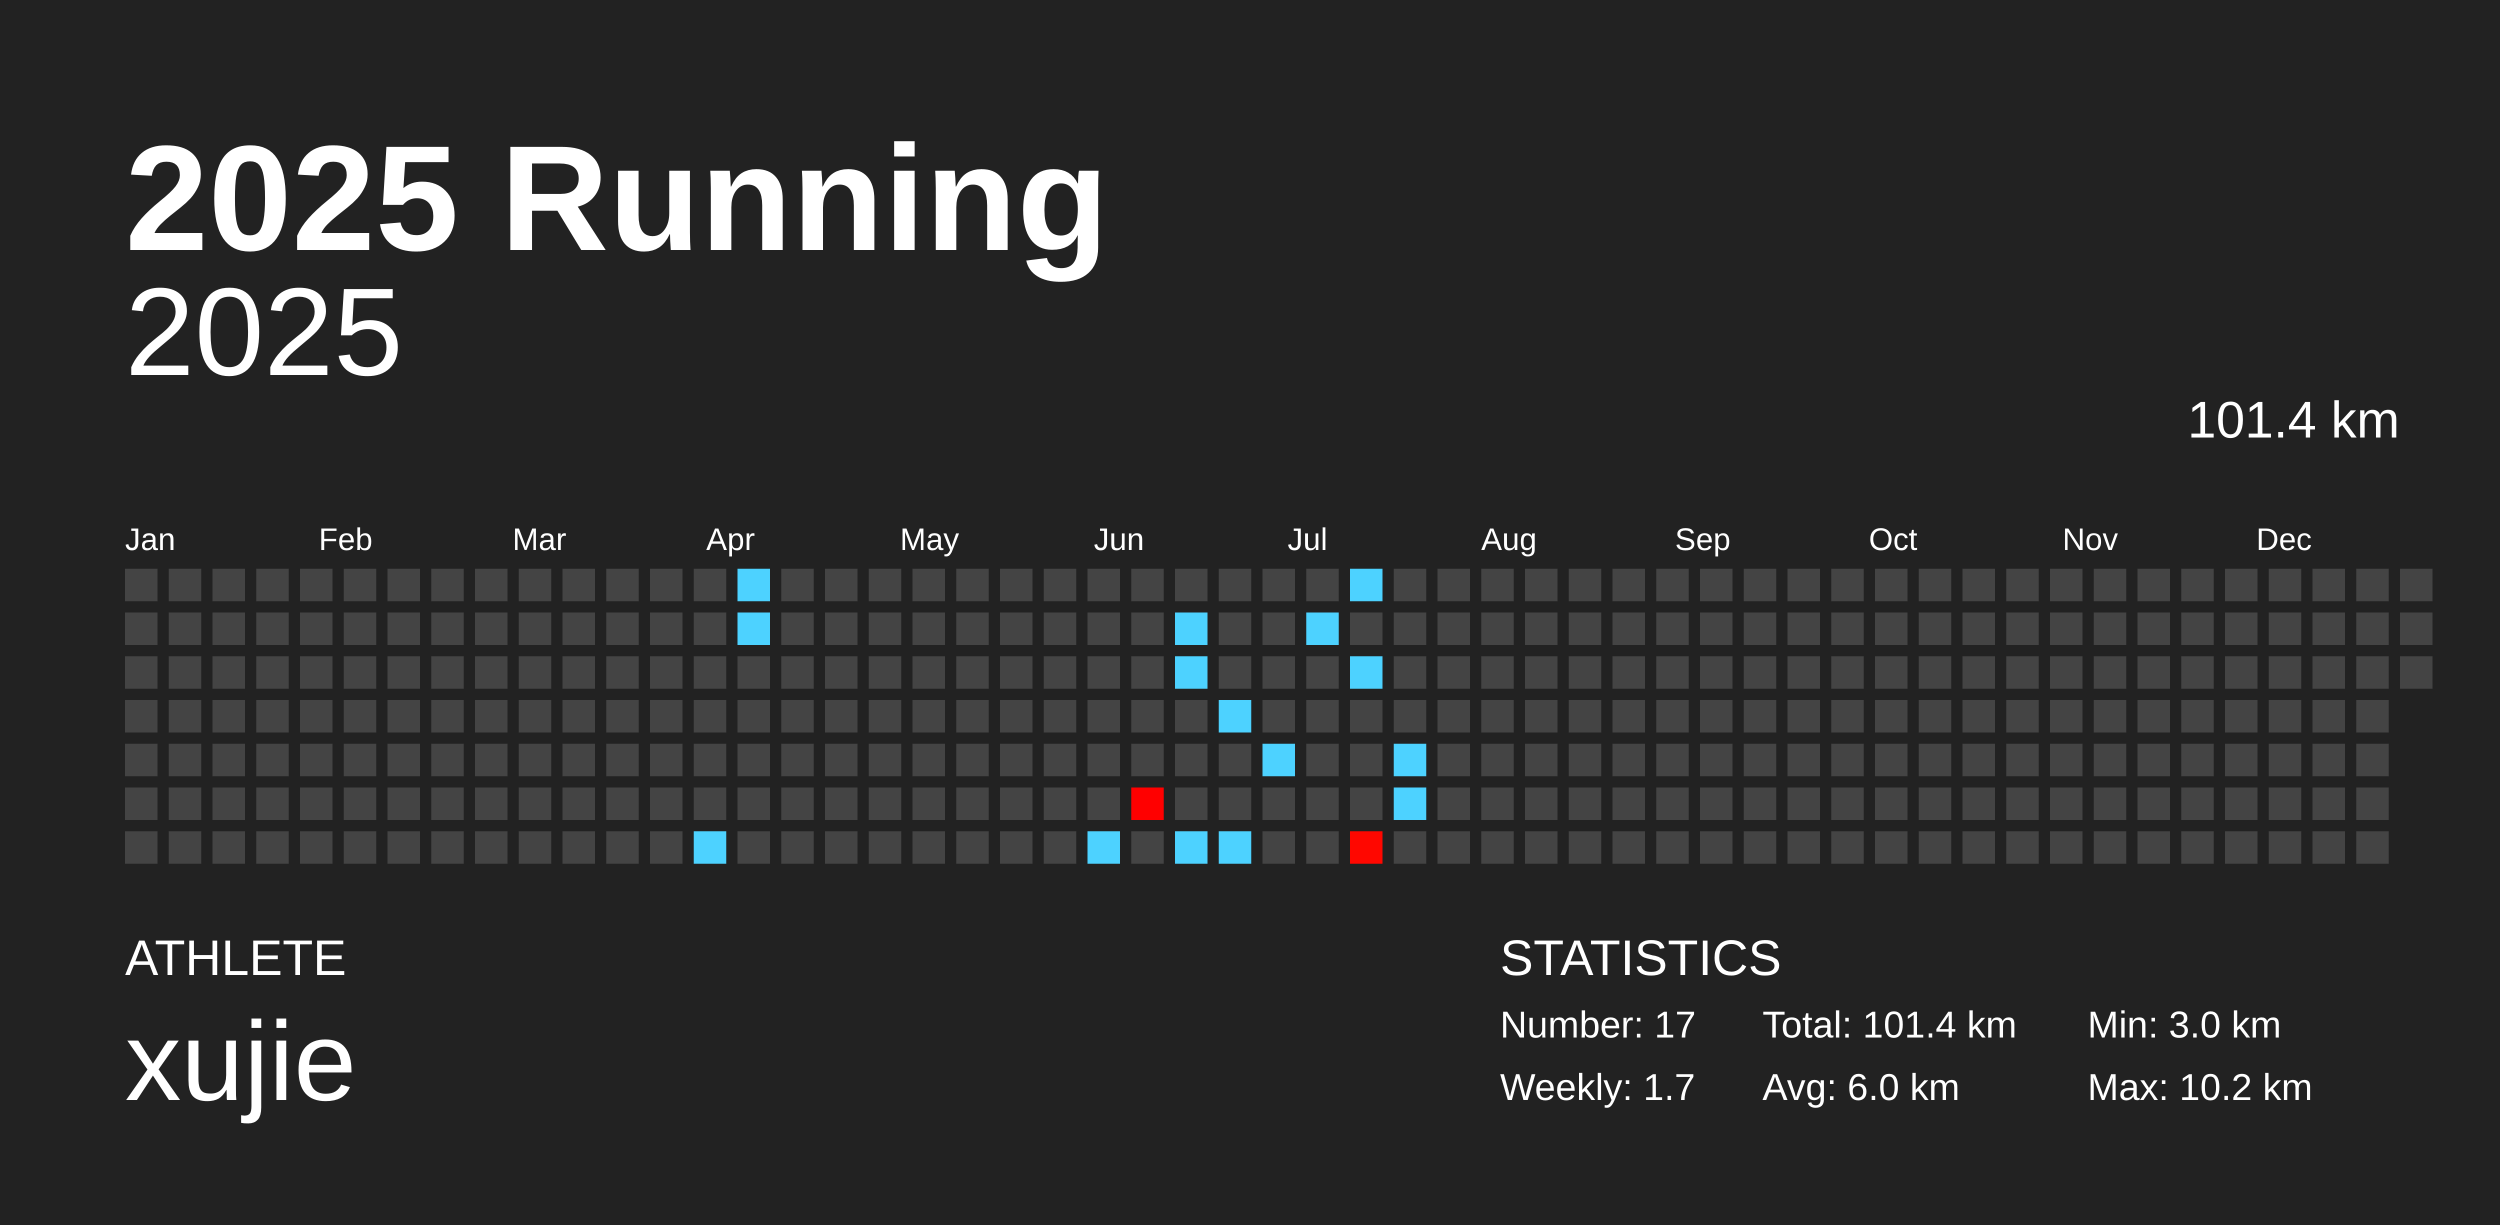
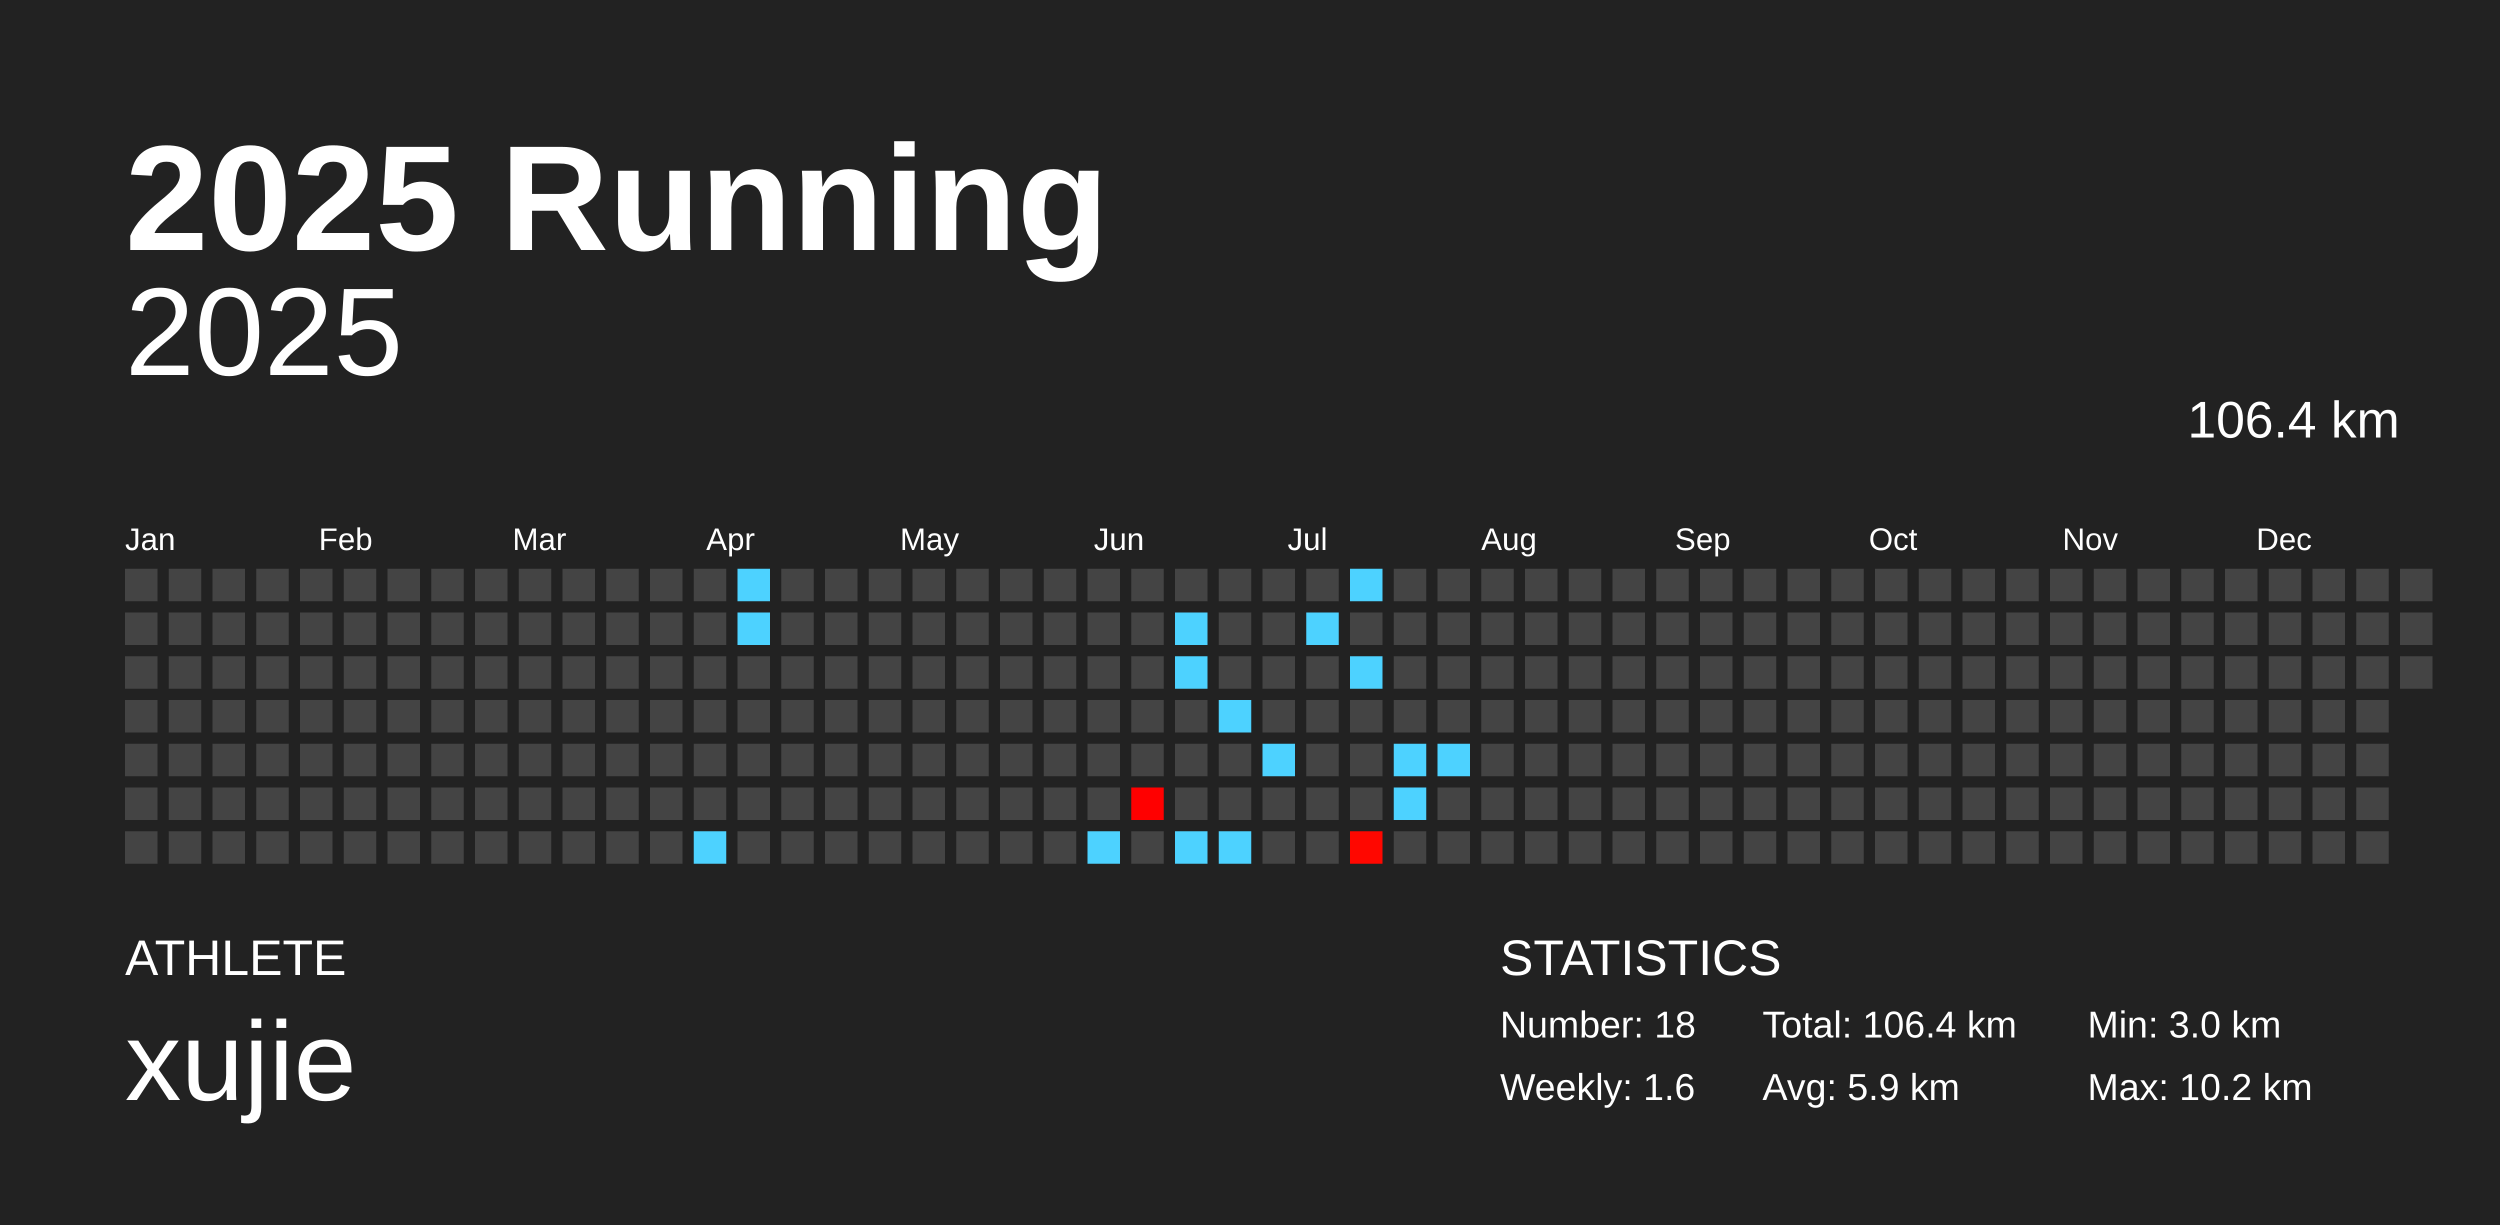
<svg xmlns="http://www.w3.org/2000/svg" baseProfile="full" height="98mm" version="1.1" viewBox="0,0,200,98" width="200mm">
  <defs />
  <rect fill="#222222" height="98" width="200" x="0" y="0" />
  <text fill="#FFFFFF" style="font-size:12px; font-family:Arial; font-weight:bold;" x="10" y="20">2025 Running</text>
  <text fill="#FFFFFF" style="font-size:4px; font-family:Arial" x="10" y="78">ATHLETE</text>
  <text fill="#FFFFFF" style="font-size:9px; font-family:Arial" x="10" y="88">xujie</text>
  <text fill="#FFFFFF" style="font-size:4px; font-family:Arial" x="120" y="78">STATISTICS</text>
-   <text fill="#FFFFFF" style="font-size:3px; font-family:Arial" x="120" y="83">Number: 17</text>
-   <text fill="#FFFFFF" style="font-size:3px; font-family:Arial" x="120" y="88">Weekly: 1.7</text>
-   <text fill="#FFFFFF" style="font-size:3px; font-family:Arial" x="141" y="83">Total: 101.4 km</text>
-   <text fill="#FFFFFF" style="font-size:3px; font-family:Arial" x="141" y="88">Avg: 6.0 km</text>
+   <text fill="#FFFFFF" style="font-size:3px; font-family:Arial" x="120" y="83">Number: 18</text>
+   <text fill="#FFFFFF" style="font-size:3px; font-family:Arial" x="120" y="88">Weekly: 1.6</text>
+   <text fill="#FFFFFF" style="font-size:3px; font-family:Arial" x="141" y="83">Total: 106.4 km</text>
+   <text fill="#FFFFFF" style="font-size:3px; font-family:Arial" x="141" y="88">Avg: 5.9 km</text>
  <text fill="#FFFFFF" style="font-size:3px; font-family:Arial" x="167" y="83">Min: 3.0 km</text>
  <text fill="#FFFFFF" style="font-size:3px; font-family:Arial" x="167" y="88">Max: 10.2 km</text>
  <text alignment-baseline="hanging" fill="#FFFFFF" style="font-size:10.0px; font-family:Arial;" x="10" y="30">2025</text>
-   <text alignment-baseline="hanging" fill="#FFFFFF" style="font-size:4.125px; font-family:Arial;" x="175" y="35">101.4 km</text>
+   <text alignment-baseline="hanging" fill="#FFFFFF" style="font-size:4.125px; font-family:Arial;" x="175" y="35">106.4 km</text>
  <text fill="#FFFFFF" style="font-size:2.5px; font-family:Arial" x="10.0" y="44">Jan</text>
  <text fill="#FFFFFF" style="font-size:2.5px; font-family:Arial" x="25.5" y="44">Feb</text>
  <text fill="#FFFFFF" style="font-size:2.5px; font-family:Arial" x="41.0" y="44">Mar</text>
  <text fill="#FFFFFF" style="font-size:2.5px; font-family:Arial" x="56.5" y="44">Apr</text>
  <text fill="#FFFFFF" style="font-size:2.5px; font-family:Arial" x="72.0" y="44">May</text>
  <text fill="#FFFFFF" style="font-size:2.5px; font-family:Arial" x="87.5" y="44">Jun</text>
  <text fill="#FFFFFF" style="font-size:2.5px; font-family:Arial" x="103.0" y="44">Jul</text>
  <text fill="#FFFFFF" style="font-size:2.5px; font-family:Arial" x="118.5" y="44">Aug</text>
  <text fill="#FFFFFF" style="font-size:2.5px; font-family:Arial" x="134.0" y="44">Sep</text>
  <text fill="#FFFFFF" style="font-size:2.5px; font-family:Arial" x="149.5" y="44">Oct</text>
  <text fill="#FFFFFF" style="font-size:2.5px; font-family:Arial" x="165.0" y="44">Nov</text>
  <text fill="#FFFFFF" style="font-size:2.5px; font-family:Arial" x="180.5" y="44">Dec</text>
  <rect fill="#444444" height="2.6" width="2.6" x="10.0" y="45.5" />
  <rect fill="#444444" height="2.6" width="2.6" x="10.0" y="49.0" />
  <rect fill="#444444" height="2.6" width="2.6" x="10.0" y="52.5" />
  <rect fill="#444444" height="2.6" width="2.6" x="10.0" y="56.0" />
  <rect fill="#444444" height="2.6" width="2.6" x="10.0" y="59.5" />
  <rect fill="#444444" height="2.6" width="2.6" x="10.0" y="63.0" />
  <rect fill="#444444" height="2.6" width="2.6" x="10.0" y="66.5" />
  <rect fill="#444444" height="2.6" width="2.6" x="13.5" y="45.5" />
  <rect fill="#444444" height="2.6" width="2.6" x="13.5" y="49.0" />
  <rect fill="#444444" height="2.6" width="2.6" x="13.5" y="52.5" />
  <rect fill="#444444" height="2.6" width="2.6" x="13.5" y="56.0" />
  <rect fill="#444444" height="2.6" width="2.6" x="13.5" y="59.5" />
  <rect fill="#444444" height="2.6" width="2.6" x="13.5" y="63.0" />
  <rect fill="#444444" height="2.6" width="2.6" x="13.5" y="66.5" />
  <rect fill="#444444" height="2.6" width="2.6" x="17.0" y="45.5" />
  <rect fill="#444444" height="2.6" width="2.6" x="17.0" y="49.0" />
  <rect fill="#444444" height="2.6" width="2.6" x="17.0" y="52.5" />
  <rect fill="#444444" height="2.6" width="2.6" x="17.0" y="56.0" />
  <rect fill="#444444" height="2.6" width="2.6" x="17.0" y="59.5" />
  <rect fill="#444444" height="2.6" width="2.6" x="17.0" y="63.0" />
  <rect fill="#444444" height="2.6" width="2.6" x="17.0" y="66.5" />
  <rect fill="#444444" height="2.6" width="2.6" x="20.5" y="45.5" />
  <rect fill="#444444" height="2.6" width="2.6" x="20.5" y="49.0" />
  <rect fill="#444444" height="2.6" width="2.6" x="20.5" y="52.5" />
  <rect fill="#444444" height="2.6" width="2.6" x="20.5" y="56.0" />
  <rect fill="#444444" height="2.6" width="2.6" x="20.5" y="59.5" />
  <rect fill="#444444" height="2.6" width="2.6" x="20.5" y="63.0" />
  <rect fill="#444444" height="2.6" width="2.6" x="20.5" y="66.5" />
  <rect fill="#444444" height="2.6" width="2.6" x="24.0" y="45.5" />
  <rect fill="#444444" height="2.6" width="2.6" x="24.0" y="49.0" />
  <rect fill="#444444" height="2.6" width="2.6" x="24.0" y="52.5" />
  <rect fill="#444444" height="2.6" width="2.6" x="24.0" y="56.0" />
  <rect fill="#444444" height="2.6" width="2.6" x="24.0" y="59.5" />
  <rect fill="#444444" height="2.6" width="2.6" x="24.0" y="63.0" />
  <rect fill="#444444" height="2.6" width="2.6" x="24.0" y="66.5" />
  <rect fill="#444444" height="2.6" width="2.6" x="27.5" y="45.5" />
  <rect fill="#444444" height="2.6" width="2.6" x="27.5" y="49.0" />
  <rect fill="#444444" height="2.6" width="2.6" x="27.5" y="52.5" />
  <rect fill="#444444" height="2.6" width="2.6" x="27.5" y="56.0" />
  <rect fill="#444444" height="2.6" width="2.6" x="27.5" y="59.5" />
  <rect fill="#444444" height="2.6" width="2.6" x="27.5" y="63.0" />
  <rect fill="#444444" height="2.6" width="2.6" x="27.5" y="66.5" />
  <rect fill="#444444" height="2.6" width="2.6" x="31.0" y="45.5" />
  <rect fill="#444444" height="2.6" width="2.6" x="31.0" y="49.0" />
  <rect fill="#444444" height="2.6" width="2.6" x="31.0" y="52.5" />
  <rect fill="#444444" height="2.6" width="2.6" x="31.0" y="56.0" />
  <rect fill="#444444" height="2.6" width="2.6" x="31.0" y="59.5" />
  <rect fill="#444444" height="2.6" width="2.6" x="31.0" y="63.0" />
  <rect fill="#444444" height="2.6" width="2.6" x="31.0" y="66.5" />
  <rect fill="#444444" height="2.6" width="2.6" x="34.5" y="45.5" />
  <rect fill="#444444" height="2.6" width="2.6" x="34.5" y="49.0" />
  <rect fill="#444444" height="2.6" width="2.6" x="34.5" y="52.5" />
  <rect fill="#444444" height="2.6" width="2.6" x="34.5" y="56.0" />
  <rect fill="#444444" height="2.6" width="2.6" x="34.5" y="59.5" />
  <rect fill="#444444" height="2.6" width="2.6" x="34.5" y="63.0" />
  <rect fill="#444444" height="2.6" width="2.6" x="34.5" y="66.5" />
  <rect fill="#444444" height="2.6" width="2.6" x="38.0" y="45.5" />
  <rect fill="#444444" height="2.6" width="2.6" x="38.0" y="49.0" />
  <rect fill="#444444" height="2.6" width="2.6" x="38.0" y="52.5" />
  <rect fill="#444444" height="2.6" width="2.6" x="38.0" y="56.0" />
  <rect fill="#444444" height="2.6" width="2.6" x="38.0" y="59.5" />
  <rect fill="#444444" height="2.6" width="2.6" x="38.0" y="63.0" />
  <rect fill="#444444" height="2.6" width="2.6" x="38.0" y="66.5" />
  <rect fill="#444444" height="2.6" width="2.6" x="41.5" y="45.5" />
  <rect fill="#444444" height="2.6" width="2.6" x="41.5" y="49.0" />
  <rect fill="#444444" height="2.6" width="2.6" x="41.5" y="52.5" />
  <rect fill="#444444" height="2.6" width="2.6" x="41.5" y="56.0" />
  <rect fill="#444444" height="2.6" width="2.6" x="41.5" y="59.5" />
  <rect fill="#444444" height="2.6" width="2.6" x="41.5" y="63.0" />
  <rect fill="#444444" height="2.6" width="2.6" x="41.5" y="66.5" />
  <rect fill="#444444" height="2.6" width="2.6" x="45.0" y="45.5" />
  <rect fill="#444444" height="2.6" width="2.6" x="45.0" y="49.0" />
  <rect fill="#444444" height="2.6" width="2.6" x="45.0" y="52.5" />
  <rect fill="#444444" height="2.6" width="2.6" x="45.0" y="56.0" />
  <rect fill="#444444" height="2.6" width="2.6" x="45.0" y="59.5" />
  <rect fill="#444444" height="2.6" width="2.6" x="45.0" y="63.0" />
  <rect fill="#444444" height="2.6" width="2.6" x="45.0" y="66.5" />
  <rect fill="#444444" height="2.6" width="2.6" x="48.5" y="45.5" />
  <rect fill="#444444" height="2.6" width="2.6" x="48.5" y="49.0" />
  <rect fill="#444444" height="2.6" width="2.6" x="48.5" y="52.5" />
  <rect fill="#444444" height="2.6" width="2.6" x="48.5" y="56.0" />
  <rect fill="#444444" height="2.6" width="2.6" x="48.5" y="59.5" />
  <rect fill="#444444" height="2.6" width="2.6" x="48.5" y="63.0" />
  <rect fill="#444444" height="2.6" width="2.6" x="48.5" y="66.5" />
  <rect fill="#444444" height="2.6" width="2.6" x="52.0" y="45.5" />
  <rect fill="#444444" height="2.6" width="2.6" x="52.0" y="49.0" />
  <rect fill="#444444" height="2.6" width="2.6" x="52.0" y="52.5" />
  <rect fill="#444444" height="2.6" width="2.6" x="52.0" y="56.0" />
  <rect fill="#444444" height="2.6" width="2.6" x="52.0" y="59.5" />
  <rect fill="#444444" height="2.6" width="2.6" x="52.0" y="63.0" />
  <rect fill="#444444" height="2.6" width="2.6" x="52.0" y="66.5" />
  <rect fill="#444444" height="2.6" width="2.6" x="55.5" y="45.5" />
  <rect fill="#444444" height="2.6" width="2.6" x="55.5" y="49.0" />
  <rect fill="#444444" height="2.6" width="2.6" x="55.5" y="52.5" />
  <rect fill="#444444" height="2.6" width="2.6" x="55.5" y="56.0" />
  <rect fill="#444444" height="2.6" width="2.6" x="55.5" y="59.5" />
  <rect fill="#444444" height="2.6" width="2.6" x="55.5" y="63.0" />
  <rect fill="#4dd2ff" height="2.6" width="2.6" x="55.5" y="66.5" />
  <rect fill="#4dd2ff" height="2.6" width="2.6" x="59.0" y="45.5" />
  <rect fill="#4dd2ff" height="2.6" width="2.6" x="59.0" y="49.0" />
  <rect fill="#444444" height="2.6" width="2.6" x="59.0" y="52.5" />
  <rect fill="#444444" height="2.6" width="2.6" x="59.0" y="56.0" />
  <rect fill="#444444" height="2.6" width="2.6" x="59.0" y="59.5" />
  <rect fill="#444444" height="2.6" width="2.6" x="59.0" y="63.0" />
  <rect fill="#444444" height="2.6" width="2.6" x="59.0" y="66.5" />
  <rect fill="#444444" height="2.6" width="2.6" x="62.5" y="45.5" />
  <rect fill="#444444" height="2.6" width="2.6" x="62.5" y="49.0" />
  <rect fill="#444444" height="2.6" width="2.6" x="62.5" y="52.5" />
  <rect fill="#444444" height="2.6" width="2.6" x="62.5" y="56.0" />
  <rect fill="#444444" height="2.6" width="2.6" x="62.5" y="59.5" />
  <rect fill="#444444" height="2.6" width="2.6" x="62.5" y="63.0" />
  <rect fill="#444444" height="2.6" width="2.6" x="62.5" y="66.5" />
  <rect fill="#444444" height="2.6" width="2.6" x="66.0" y="45.5" />
  <rect fill="#444444" height="2.6" width="2.6" x="66.0" y="49.0" />
  <rect fill="#444444" height="2.6" width="2.6" x="66.0" y="52.5" />
  <rect fill="#444444" height="2.6" width="2.6" x="66.0" y="56.0" />
  <rect fill="#444444" height="2.6" width="2.6" x="66.0" y="59.5" />
  <rect fill="#444444" height="2.6" width="2.6" x="66.0" y="63.0" />
  <rect fill="#444444" height="2.6" width="2.6" x="66.0" y="66.5" />
  <rect fill="#444444" height="2.6" width="2.6" x="69.5" y="45.5" />
  <rect fill="#444444" height="2.6" width="2.6" x="69.5" y="49.0" />
  <rect fill="#444444" height="2.6" width="2.6" x="69.5" y="52.5" />
  <rect fill="#444444" height="2.6" width="2.6" x="69.5" y="56.0" />
  <rect fill="#444444" height="2.6" width="2.6" x="69.5" y="59.5" />
  <rect fill="#444444" height="2.6" width="2.6" x="69.5" y="63.0" />
  <rect fill="#444444" height="2.6" width="2.6" x="69.5" y="66.5" />
  <rect fill="#444444" height="2.6" width="2.6" x="73.0" y="45.5" />
  <rect fill="#444444" height="2.6" width="2.6" x="73.0" y="49.0" />
  <rect fill="#444444" height="2.6" width="2.6" x="73.0" y="52.5" />
  <rect fill="#444444" height="2.6" width="2.6" x="73.0" y="56.0" />
  <rect fill="#444444" height="2.6" width="2.6" x="73.0" y="59.5" />
  <rect fill="#444444" height="2.6" width="2.6" x="73.0" y="63.0" />
  <rect fill="#444444" height="2.6" width="2.6" x="73.0" y="66.5" />
  <rect fill="#444444" height="2.6" width="2.6" x="76.5" y="45.5" />
  <rect fill="#444444" height="2.6" width="2.6" x="76.5" y="49.0" />
  <rect fill="#444444" height="2.6" width="2.6" x="76.5" y="52.5" />
  <rect fill="#444444" height="2.6" width="2.6" x="76.5" y="56.0" />
  <rect fill="#444444" height="2.6" width="2.6" x="76.5" y="59.5" />
  <rect fill="#444444" height="2.6" width="2.6" x="76.5" y="63.0" />
  <rect fill="#444444" height="2.6" width="2.6" x="76.5" y="66.5" />
  <rect fill="#444444" height="2.6" width="2.6" x="80.0" y="45.5" />
  <rect fill="#444444" height="2.6" width="2.6" x="80.0" y="49.0" />
  <rect fill="#444444" height="2.6" width="2.6" x="80.0" y="52.5" />
  <rect fill="#444444" height="2.6" width="2.6" x="80.0" y="56.0" />
  <rect fill="#444444" height="2.6" width="2.6" x="80.0" y="59.5" />
  <rect fill="#444444" height="2.6" width="2.6" x="80.0" y="63.0" />
  <rect fill="#444444" height="2.6" width="2.6" x="80.0" y="66.5" />
  <rect fill="#444444" height="2.6" width="2.6" x="83.5" y="45.5" />
  <rect fill="#444444" height="2.6" width="2.6" x="83.5" y="49.0" />
  <rect fill="#444444" height="2.6" width="2.6" x="83.5" y="52.5" />
  <rect fill="#444444" height="2.6" width="2.6" x="83.5" y="56.0" />
  <rect fill="#444444" height="2.6" width="2.6" x="83.5" y="59.5" />
  <rect fill="#444444" height="2.6" width="2.6" x="83.5" y="63.0" />
  <rect fill="#444444" height="2.6" width="2.6" x="83.5" y="66.5" />
  <rect fill="#444444" height="2.6" width="2.6" x="87.0" y="45.5" />
  <rect fill="#444444" height="2.6" width="2.6" x="87.0" y="49.0" />
  <rect fill="#444444" height="2.6" width="2.6" x="87.0" y="52.5" />
  <rect fill="#444444" height="2.6" width="2.6" x="87.0" y="56.0" />
  <rect fill="#444444" height="2.6" width="2.6" x="87.0" y="59.5" />
  <rect fill="#444444" height="2.6" width="2.6" x="87.0" y="63.0" />
  <rect fill="#4dd2ff" height="2.6" width="2.6" x="87.0" y="66.5" />
  <rect fill="#444444" height="2.6" width="2.6" x="90.5" y="45.5" />
  <rect fill="#444444" height="2.6" width="2.6" x="90.5" y="49.0" />
  <rect fill="#444444" height="2.6" width="2.6" x="90.5" y="52.5" />
  <rect fill="#444444" height="2.6" width="2.6" x="90.5" y="56.0" />
  <rect fill="#444444" height="2.6" width="2.6" x="90.5" y="59.5" />
  <rect fill="#ff0000" height="2.6" width="2.6" x="90.5" y="63.0" />
  <rect fill="#444444" height="2.6" width="2.6" x="90.5" y="66.5" />
  <rect fill="#444444" height="2.6" width="2.6" x="94.0" y="45.5" />
  <rect fill="#4dd2ff" height="2.6" width="2.6" x="94.0" y="49.0" />
  <rect fill="#4dd2ff" height="2.6" width="2.6" x="94.0" y="52.5" />
  <rect fill="#444444" height="2.6" width="2.6" x="94.0" y="56.0" />
  <rect fill="#444444" height="2.6" width="2.6" x="94.0" y="59.5" />
  <rect fill="#444444" height="2.6" width="2.6" x="94.0" y="63.0" />
  <rect fill="#4dd2ff" height="2.6" width="2.6" x="94.0" y="66.5" />
  <rect fill="#444444" height="2.6" width="2.6" x="97.5" y="45.5" />
  <rect fill="#444444" height="2.6" width="2.6" x="97.5" y="49.0" />
  <rect fill="#444444" height="2.6" width="2.6" x="97.5" y="52.5" />
  <rect fill="#4dd2ff" height="2.6" width="2.6" x="97.5" y="56.0" />
  <rect fill="#444444" height="2.6" width="2.6" x="97.5" y="59.5" />
  <rect fill="#444444" height="2.6" width="2.6" x="97.5" y="63.0" />
  <rect fill="#4dd2ff" height="2.6" width="2.6" x="97.5" y="66.5" />
  <rect fill="#444444" height="2.6" width="2.6" x="101.0" y="45.5" />
  <rect fill="#444444" height="2.6" width="2.6" x="101.0" y="49.0" />
  <rect fill="#444444" height="2.6" width="2.6" x="101.0" y="52.5" />
  <rect fill="#444444" height="2.6" width="2.6" x="101.0" y="56.0" />
  <rect fill="#4dd2ff" height="2.6" width="2.6" x="101.0" y="59.5" />
  <rect fill="#444444" height="2.6" width="2.6" x="101.0" y="63.0" />
  <rect fill="#444444" height="2.6" width="2.6" x="101.0" y="66.5" />
  <rect fill="#444444" height="2.6" width="2.6" x="104.5" y="45.5" />
  <rect fill="#4dd2ff" height="2.6" width="2.6" x="104.5" y="49.0" />
  <rect fill="#444444" height="2.6" width="2.6" x="104.5" y="52.5" />
  <rect fill="#444444" height="2.6" width="2.6" x="104.5" y="56.0" />
  <rect fill="#444444" height="2.6" width="2.6" x="104.5" y="59.5" />
  <rect fill="#444444" height="2.6" width="2.6" x="104.5" y="63.0" />
  <rect fill="#444444" height="2.6" width="2.6" x="104.5" y="66.5" />
  <rect fill="#4dd2ff" height="2.6" width="2.6" x="108.0" y="45.5" />
  <rect fill="#444444" height="2.6" width="2.6" x="108.0" y="49.0" />
  <rect fill="#4dd2ff" height="2.6" width="2.6" x="108.0" y="52.5" />
  <rect fill="#444444" height="2.6" width="2.6" x="108.0" y="56.0" />
  <rect fill="#444444" height="2.6" width="2.6" x="108.0" y="59.5" />
  <rect fill="#444444" height="2.6" width="2.6" x="108.0" y="63.0" />
  <rect fill="#ff0700" height="2.6" width="2.6" x="108.0" y="66.5" />
  <rect fill="#444444" height="2.6" width="2.6" x="111.5" y="45.5" />
  <rect fill="#444444" height="2.6" width="2.6" x="111.5" y="49.0" />
  <rect fill="#444444" height="2.6" width="2.6" x="111.5" y="52.5" />
  <rect fill="#444444" height="2.6" width="2.6" x="111.5" y="56.0" />
  <rect fill="#4dd2ff" height="2.6" width="2.6" x="111.5" y="59.5" />
  <rect fill="#4dd2ff" height="2.6" width="2.6" x="111.5" y="63.0" />
  <rect fill="#444444" height="2.6" width="2.6" x="111.5" y="66.5" />
  <rect fill="#444444" height="2.6" width="2.6" x="115.0" y="45.5" />
  <rect fill="#444444" height="2.6" width="2.6" x="115.0" y="49.0" />
  <rect fill="#444444" height="2.6" width="2.6" x="115.0" y="52.5" />
  <rect fill="#444444" height="2.6" width="2.6" x="115.0" y="56.0" />
-   <rect fill="#444444" height="2.6" width="2.6" x="115.0" y="59.5" />
+   <rect fill="#4dd2ff" height="2.6" width="2.6" x="115.0" y="59.5" />
  <rect fill="#444444" height="2.6" width="2.6" x="115.0" y="63.0" />
  <rect fill="#444444" height="2.6" width="2.6" x="115.0" y="66.5" />
  <rect fill="#444444" height="2.6" width="2.6" x="118.5" y="45.5" />
  <rect fill="#444444" height="2.6" width="2.6" x="118.5" y="49.0" />
  <rect fill="#444444" height="2.6" width="2.6" x="118.5" y="52.5" />
  <rect fill="#444444" height="2.6" width="2.6" x="118.5" y="56.0" />
  <rect fill="#444444" height="2.6" width="2.6" x="118.5" y="59.5" />
  <rect fill="#444444" height="2.6" width="2.6" x="118.5" y="63.0" />
  <rect fill="#444444" height="2.6" width="2.6" x="118.5" y="66.5" />
  <rect fill="#444444" height="2.6" width="2.6" x="122.0" y="45.5" />
  <rect fill="#444444" height="2.6" width="2.6" x="122.0" y="49.0" />
  <rect fill="#444444" height="2.6" width="2.6" x="122.0" y="52.5" />
  <rect fill="#444444" height="2.6" width="2.6" x="122.0" y="56.0" />
  <rect fill="#444444" height="2.6" width="2.6" x="122.0" y="59.5" />
  <rect fill="#444444" height="2.6" width="2.6" x="122.0" y="63.0" />
  <rect fill="#444444" height="2.6" width="2.6" x="122.0" y="66.5" />
  <rect fill="#444444" height="2.6" width="2.6" x="125.5" y="45.5" />
  <rect fill="#444444" height="2.6" width="2.6" x="125.5" y="49.0" />
  <rect fill="#444444" height="2.6" width="2.6" x="125.5" y="52.5" />
  <rect fill="#444444" height="2.6" width="2.6" x="125.5" y="56.0" />
  <rect fill="#444444" height="2.6" width="2.6" x="125.5" y="59.5" />
  <rect fill="#444444" height="2.6" width="2.6" x="125.5" y="63.0" />
  <rect fill="#444444" height="2.6" width="2.6" x="125.5" y="66.5" />
  <rect fill="#444444" height="2.6" width="2.6" x="129.0" y="45.5" />
  <rect fill="#444444" height="2.6" width="2.6" x="129.0" y="49.0" />
  <rect fill="#444444" height="2.6" width="2.6" x="129.0" y="52.5" />
  <rect fill="#444444" height="2.6" width="2.6" x="129.0" y="56.0" />
  <rect fill="#444444" height="2.6" width="2.6" x="129.0" y="59.5" />
  <rect fill="#444444" height="2.6" width="2.6" x="129.0" y="63.0" />
  <rect fill="#444444" height="2.6" width="2.6" x="129.0" y="66.5" />
  <rect fill="#444444" height="2.6" width="2.6" x="132.5" y="45.5" />
  <rect fill="#444444" height="2.6" width="2.6" x="132.5" y="49.0" />
  <rect fill="#444444" height="2.6" width="2.6" x="132.5" y="52.5" />
  <rect fill="#444444" height="2.6" width="2.6" x="132.5" y="56.0" />
  <rect fill="#444444" height="2.6" width="2.6" x="132.5" y="59.5" />
  <rect fill="#444444" height="2.6" width="2.6" x="132.5" y="63.0" />
  <rect fill="#444444" height="2.6" width="2.6" x="132.5" y="66.5" />
  <rect fill="#444444" height="2.6" width="2.6" x="136.0" y="45.5" />
  <rect fill="#444444" height="2.6" width="2.6" x="136.0" y="49.0" />
  <rect fill="#444444" height="2.6" width="2.6" x="136.0" y="52.5" />
  <rect fill="#444444" height="2.6" width="2.6" x="136.0" y="56.0" />
  <rect fill="#444444" height="2.6" width="2.6" x="136.0" y="59.5" />
  <rect fill="#444444" height="2.6" width="2.6" x="136.0" y="63.0" />
  <rect fill="#444444" height="2.6" width="2.6" x="136.0" y="66.5" />
  <rect fill="#444444" height="2.6" width="2.6" x="139.5" y="45.5" />
  <rect fill="#444444" height="2.6" width="2.6" x="139.5" y="49.0" />
  <rect fill="#444444" height="2.6" width="2.6" x="139.5" y="52.5" />
  <rect fill="#444444" height="2.6" width="2.6" x="139.5" y="56.0" />
  <rect fill="#444444" height="2.6" width="2.6" x="139.5" y="59.5" />
  <rect fill="#444444" height="2.6" width="2.6" x="139.5" y="63.0" />
  <rect fill="#444444" height="2.6" width="2.6" x="139.5" y="66.5" />
  <rect fill="#444444" height="2.6" width="2.6" x="143.0" y="45.5" />
  <rect fill="#444444" height="2.6" width="2.6" x="143.0" y="49.0" />
  <rect fill="#444444" height="2.6" width="2.6" x="143.0" y="52.5" />
  <rect fill="#444444" height="2.6" width="2.6" x="143.0" y="56.0" />
  <rect fill="#444444" height="2.6" width="2.6" x="143.0" y="59.5" />
  <rect fill="#444444" height="2.6" width="2.6" x="143.0" y="63.0" />
  <rect fill="#444444" height="2.6" width="2.6" x="143.0" y="66.5" />
  <rect fill="#444444" height="2.6" width="2.6" x="146.5" y="45.5" />
  <rect fill="#444444" height="2.6" width="2.6" x="146.5" y="49.0" />
  <rect fill="#444444" height="2.6" width="2.6" x="146.5" y="52.5" />
  <rect fill="#444444" height="2.6" width="2.6" x="146.5" y="56.0" />
  <rect fill="#444444" height="2.6" width="2.6" x="146.5" y="59.5" />
  <rect fill="#444444" height="2.6" width="2.6" x="146.5" y="63.0" />
  <rect fill="#444444" height="2.6" width="2.6" x="146.5" y="66.5" />
  <rect fill="#444444" height="2.6" width="2.6" x="150.0" y="45.5" />
  <rect fill="#444444" height="2.6" width="2.6" x="150.0" y="49.0" />
  <rect fill="#444444" height="2.6" width="2.6" x="150.0" y="52.5" />
  <rect fill="#444444" height="2.6" width="2.6" x="150.0" y="56.0" />
  <rect fill="#444444" height="2.6" width="2.6" x="150.0" y="59.5" />
  <rect fill="#444444" height="2.6" width="2.6" x="150.0" y="63.0" />
  <rect fill="#444444" height="2.6" width="2.6" x="150.0" y="66.5" />
  <rect fill="#444444" height="2.6" width="2.6" x="153.5" y="45.5" />
  <rect fill="#444444" height="2.6" width="2.6" x="153.5" y="49.0" />
  <rect fill="#444444" height="2.6" width="2.6" x="153.5" y="52.5" />
  <rect fill="#444444" height="2.6" width="2.6" x="153.5" y="56.0" />
  <rect fill="#444444" height="2.6" width="2.6" x="153.5" y="59.5" />
  <rect fill="#444444" height="2.6" width="2.6" x="153.5" y="63.0" />
  <rect fill="#444444" height="2.6" width="2.6" x="153.5" y="66.5" />
  <rect fill="#444444" height="2.6" width="2.6" x="157.0" y="45.5" />
  <rect fill="#444444" height="2.6" width="2.6" x="157.0" y="49.0" />
  <rect fill="#444444" height="2.6" width="2.6" x="157.0" y="52.5" />
  <rect fill="#444444" height="2.6" width="2.6" x="157.0" y="56.0" />
  <rect fill="#444444" height="2.6" width="2.6" x="157.0" y="59.5" />
  <rect fill="#444444" height="2.6" width="2.6" x="157.0" y="63.0" />
  <rect fill="#444444" height="2.6" width="2.6" x="157.0" y="66.5" />
  <rect fill="#444444" height="2.6" width="2.6" x="160.5" y="45.5" />
  <rect fill="#444444" height="2.6" width="2.6" x="160.5" y="49.0" />
  <rect fill="#444444" height="2.6" width="2.6" x="160.5" y="52.5" />
  <rect fill="#444444" height="2.6" width="2.6" x="160.5" y="56.0" />
  <rect fill="#444444" height="2.6" width="2.6" x="160.5" y="59.5" />
  <rect fill="#444444" height="2.6" width="2.6" x="160.5" y="63.0" />
  <rect fill="#444444" height="2.6" width="2.6" x="160.5" y="66.5" />
  <rect fill="#444444" height="2.6" width="2.6" x="164.0" y="45.5" />
  <rect fill="#444444" height="2.6" width="2.6" x="164.0" y="49.0" />
  <rect fill="#444444" height="2.6" width="2.6" x="164.0" y="52.5" />
  <rect fill="#444444" height="2.6" width="2.6" x="164.0" y="56.0" />
  <rect fill="#444444" height="2.6" width="2.6" x="164.0" y="59.5" />
  <rect fill="#444444" height="2.6" width="2.6" x="164.0" y="63.0" />
  <rect fill="#444444" height="2.6" width="2.6" x="164.0" y="66.5" />
  <rect fill="#444444" height="2.6" width="2.6" x="167.5" y="45.5" />
  <rect fill="#444444" height="2.6" width="2.6" x="167.5" y="49.0" />
  <rect fill="#444444" height="2.6" width="2.6" x="167.5" y="52.5" />
  <rect fill="#444444" height="2.6" width="2.6" x="167.5" y="56.0" />
  <rect fill="#444444" height="2.6" width="2.6" x="167.5" y="59.5" />
  <rect fill="#444444" height="2.6" width="2.6" x="167.5" y="63.0" />
  <rect fill="#444444" height="2.6" width="2.6" x="167.5" y="66.5" />
  <rect fill="#444444" height="2.6" width="2.6" x="171.0" y="45.5" />
  <rect fill="#444444" height="2.6" width="2.6" x="171.0" y="49.0" />
  <rect fill="#444444" height="2.6" width="2.6" x="171.0" y="52.5" />
  <rect fill="#444444" height="2.6" width="2.6" x="171.0" y="56.0" />
  <rect fill="#444444" height="2.6" width="2.6" x="171.0" y="59.5" />
  <rect fill="#444444" height="2.6" width="2.6" x="171.0" y="63.0" />
  <rect fill="#444444" height="2.6" width="2.6" x="171.0" y="66.5" />
  <rect fill="#444444" height="2.6" width="2.6" x="174.5" y="45.5" />
  <rect fill="#444444" height="2.6" width="2.6" x="174.5" y="49.0" />
  <rect fill="#444444" height="2.6" width="2.6" x="174.5" y="52.5" />
  <rect fill="#444444" height="2.6" width="2.6" x="174.5" y="56.0" />
  <rect fill="#444444" height="2.6" width="2.6" x="174.5" y="59.5" />
  <rect fill="#444444" height="2.6" width="2.6" x="174.5" y="63.0" />
  <rect fill="#444444" height="2.6" width="2.6" x="174.5" y="66.5" />
  <rect fill="#444444" height="2.6" width="2.6" x="178.0" y="45.5" />
  <rect fill="#444444" height="2.6" width="2.6" x="178.0" y="49.0" />
  <rect fill="#444444" height="2.6" width="2.6" x="178.0" y="52.5" />
  <rect fill="#444444" height="2.6" width="2.6" x="178.0" y="56.0" />
  <rect fill="#444444" height="2.6" width="2.6" x="178.0" y="59.5" />
  <rect fill="#444444" height="2.6" width="2.6" x="178.0" y="63.0" />
  <rect fill="#444444" height="2.6" width="2.6" x="178.0" y="66.5" />
  <rect fill="#444444" height="2.6" width="2.6" x="181.5" y="45.5" />
  <rect fill="#444444" height="2.6" width="2.6" x="181.5" y="49.0" />
  <rect fill="#444444" height="2.6" width="2.6" x="181.5" y="52.5" />
  <rect fill="#444444" height="2.6" width="2.6" x="181.5" y="56.0" />
  <rect fill="#444444" height="2.6" width="2.6" x="181.5" y="59.5" />
  <rect fill="#444444" height="2.6" width="2.6" x="181.5" y="63.0" />
  <rect fill="#444444" height="2.6" width="2.6" x="181.5" y="66.5" />
  <rect fill="#444444" height="2.6" width="2.6" x="185.0" y="45.5" />
  <rect fill="#444444" height="2.6" width="2.6" x="185.0" y="49.0" />
  <rect fill="#444444" height="2.6" width="2.6" x="185.0" y="52.5" />
  <rect fill="#444444" height="2.6" width="2.6" x="185.0" y="56.0" />
  <rect fill="#444444" height="2.6" width="2.6" x="185.0" y="59.5" />
  <rect fill="#444444" height="2.6" width="2.6" x="185.0" y="63.0" />
  <rect fill="#444444" height="2.6" width="2.6" x="185.0" y="66.5" />
  <rect fill="#444444" height="2.6" width="2.6" x="188.5" y="45.5" />
  <rect fill="#444444" height="2.6" width="2.6" x="188.5" y="49.0" />
  <rect fill="#444444" height="2.6" width="2.6" x="188.5" y="52.5" />
  <rect fill="#444444" height="2.6" width="2.6" x="188.5" y="56.0" />
  <rect fill="#444444" height="2.6" width="2.6" x="188.5" y="59.5" />
  <rect fill="#444444" height="2.6" width="2.6" x="188.5" y="63.0" />
  <rect fill="#444444" height="2.6" width="2.6" x="188.5" y="66.5" />
  <rect fill="#444444" height="2.6" width="2.6" x="192.0" y="45.5" />
  <rect fill="#444444" height="2.6" width="2.6" x="192.0" y="49.0" />
  <rect fill="#444444" height="2.6" width="2.6" x="192.0" y="52.5" />
</svg>
